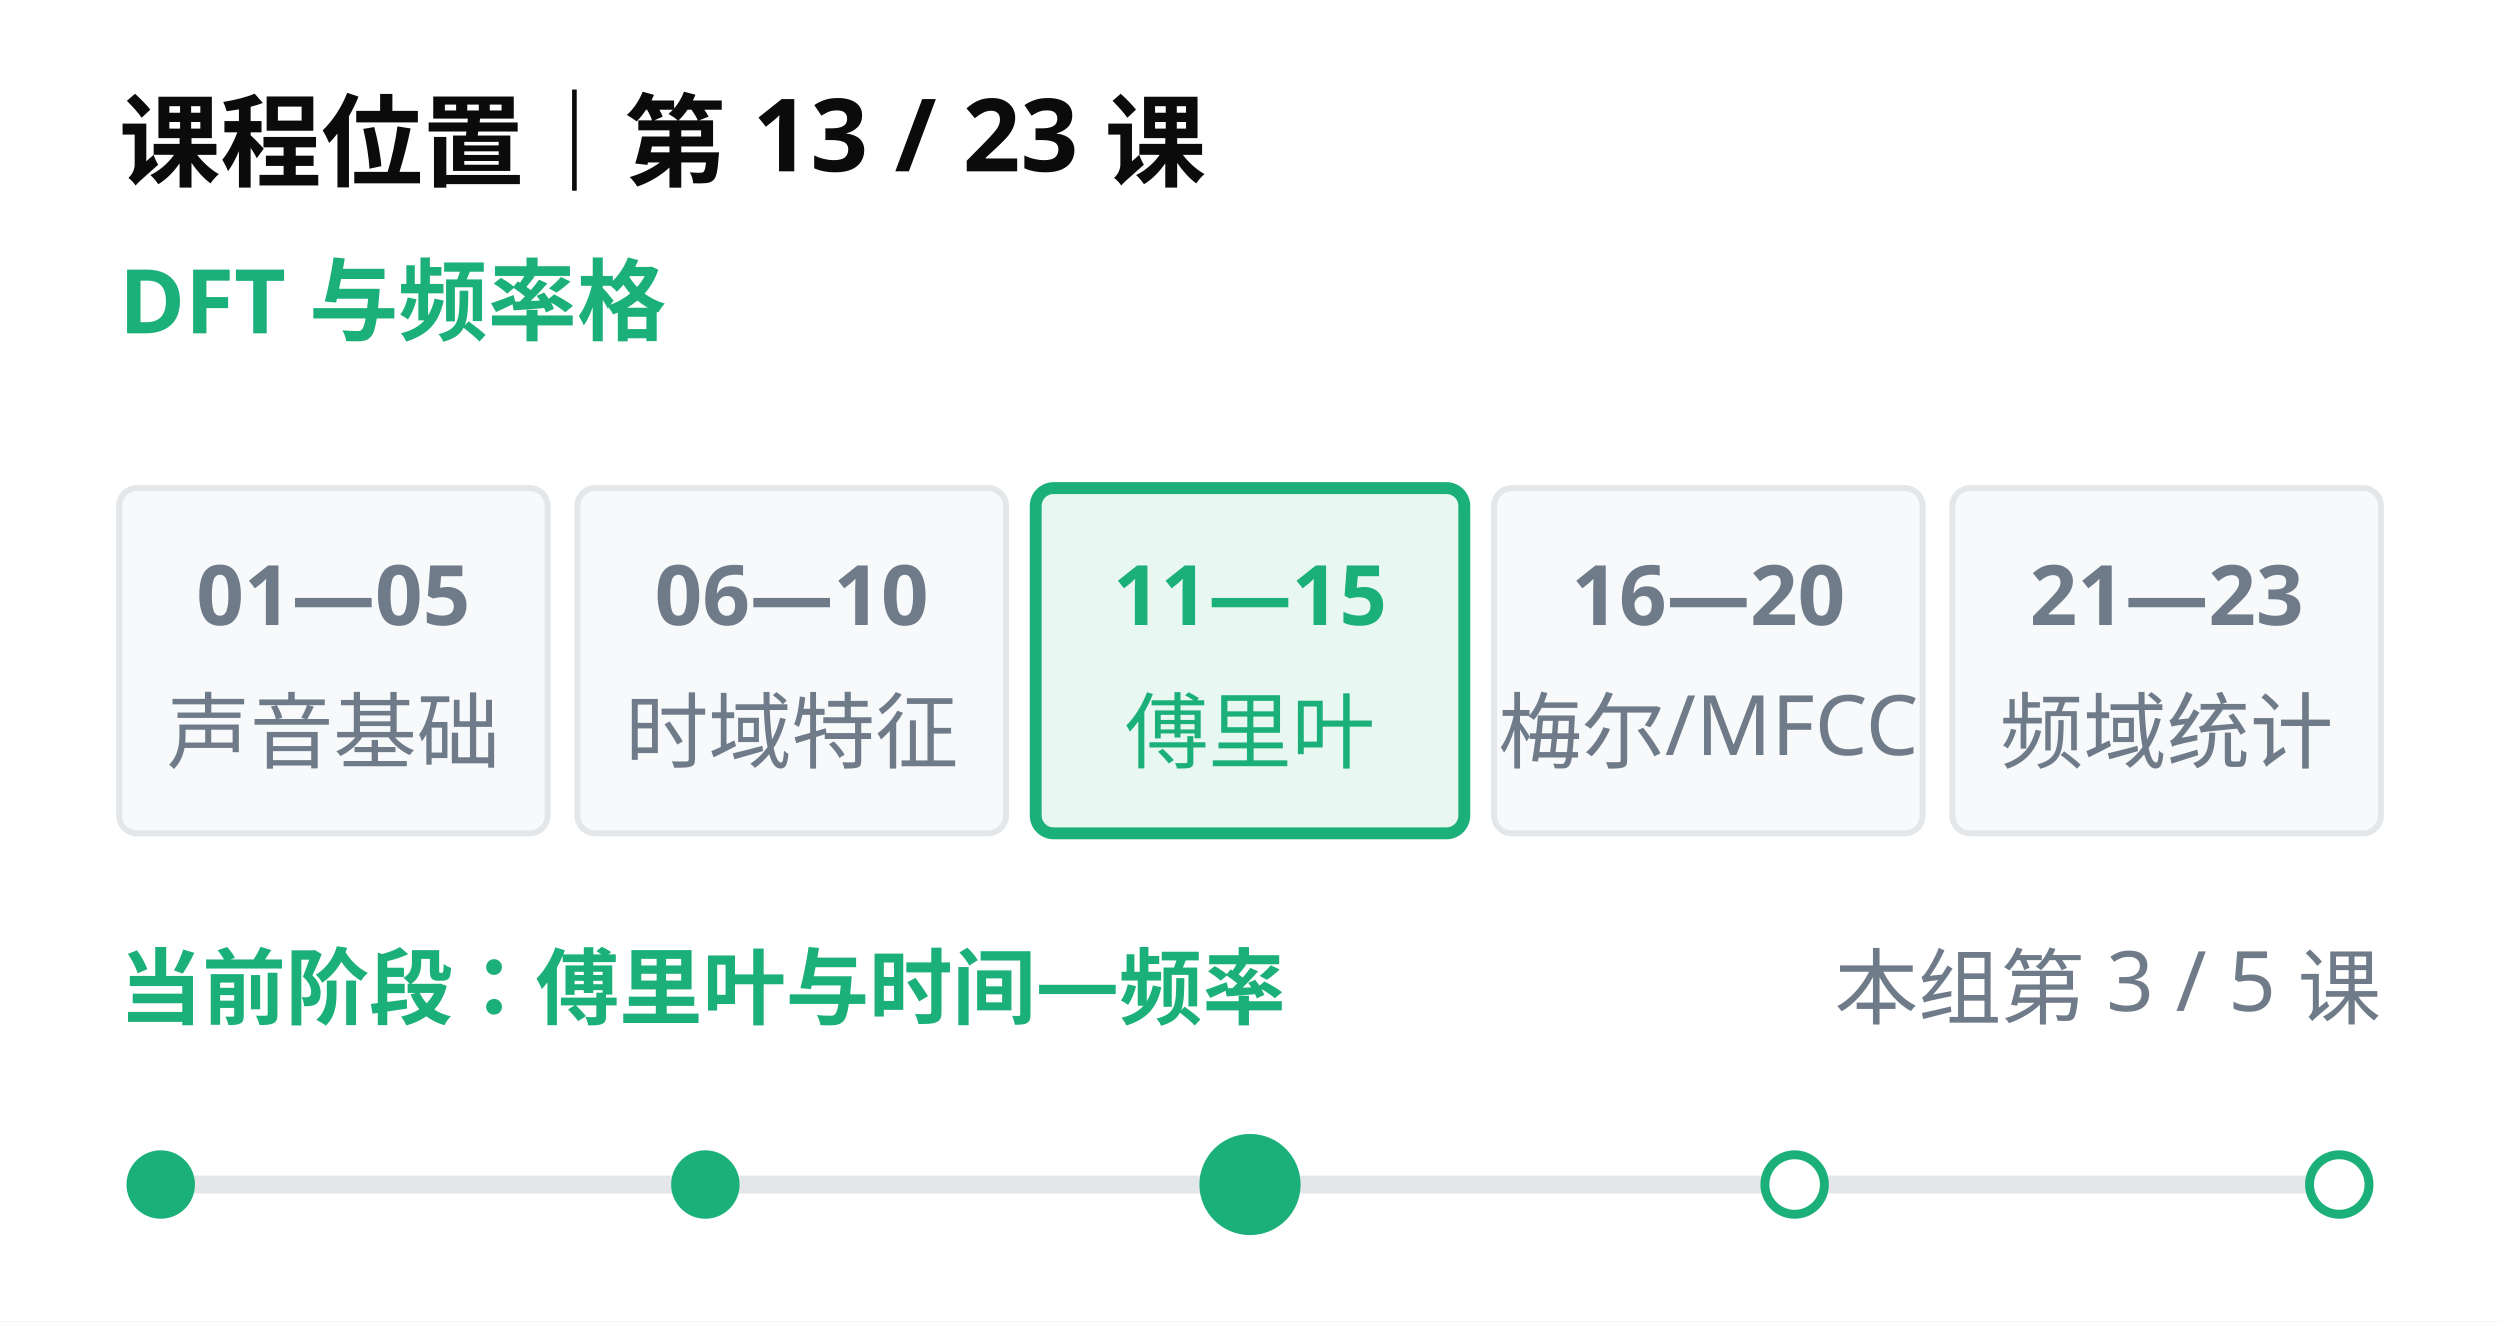
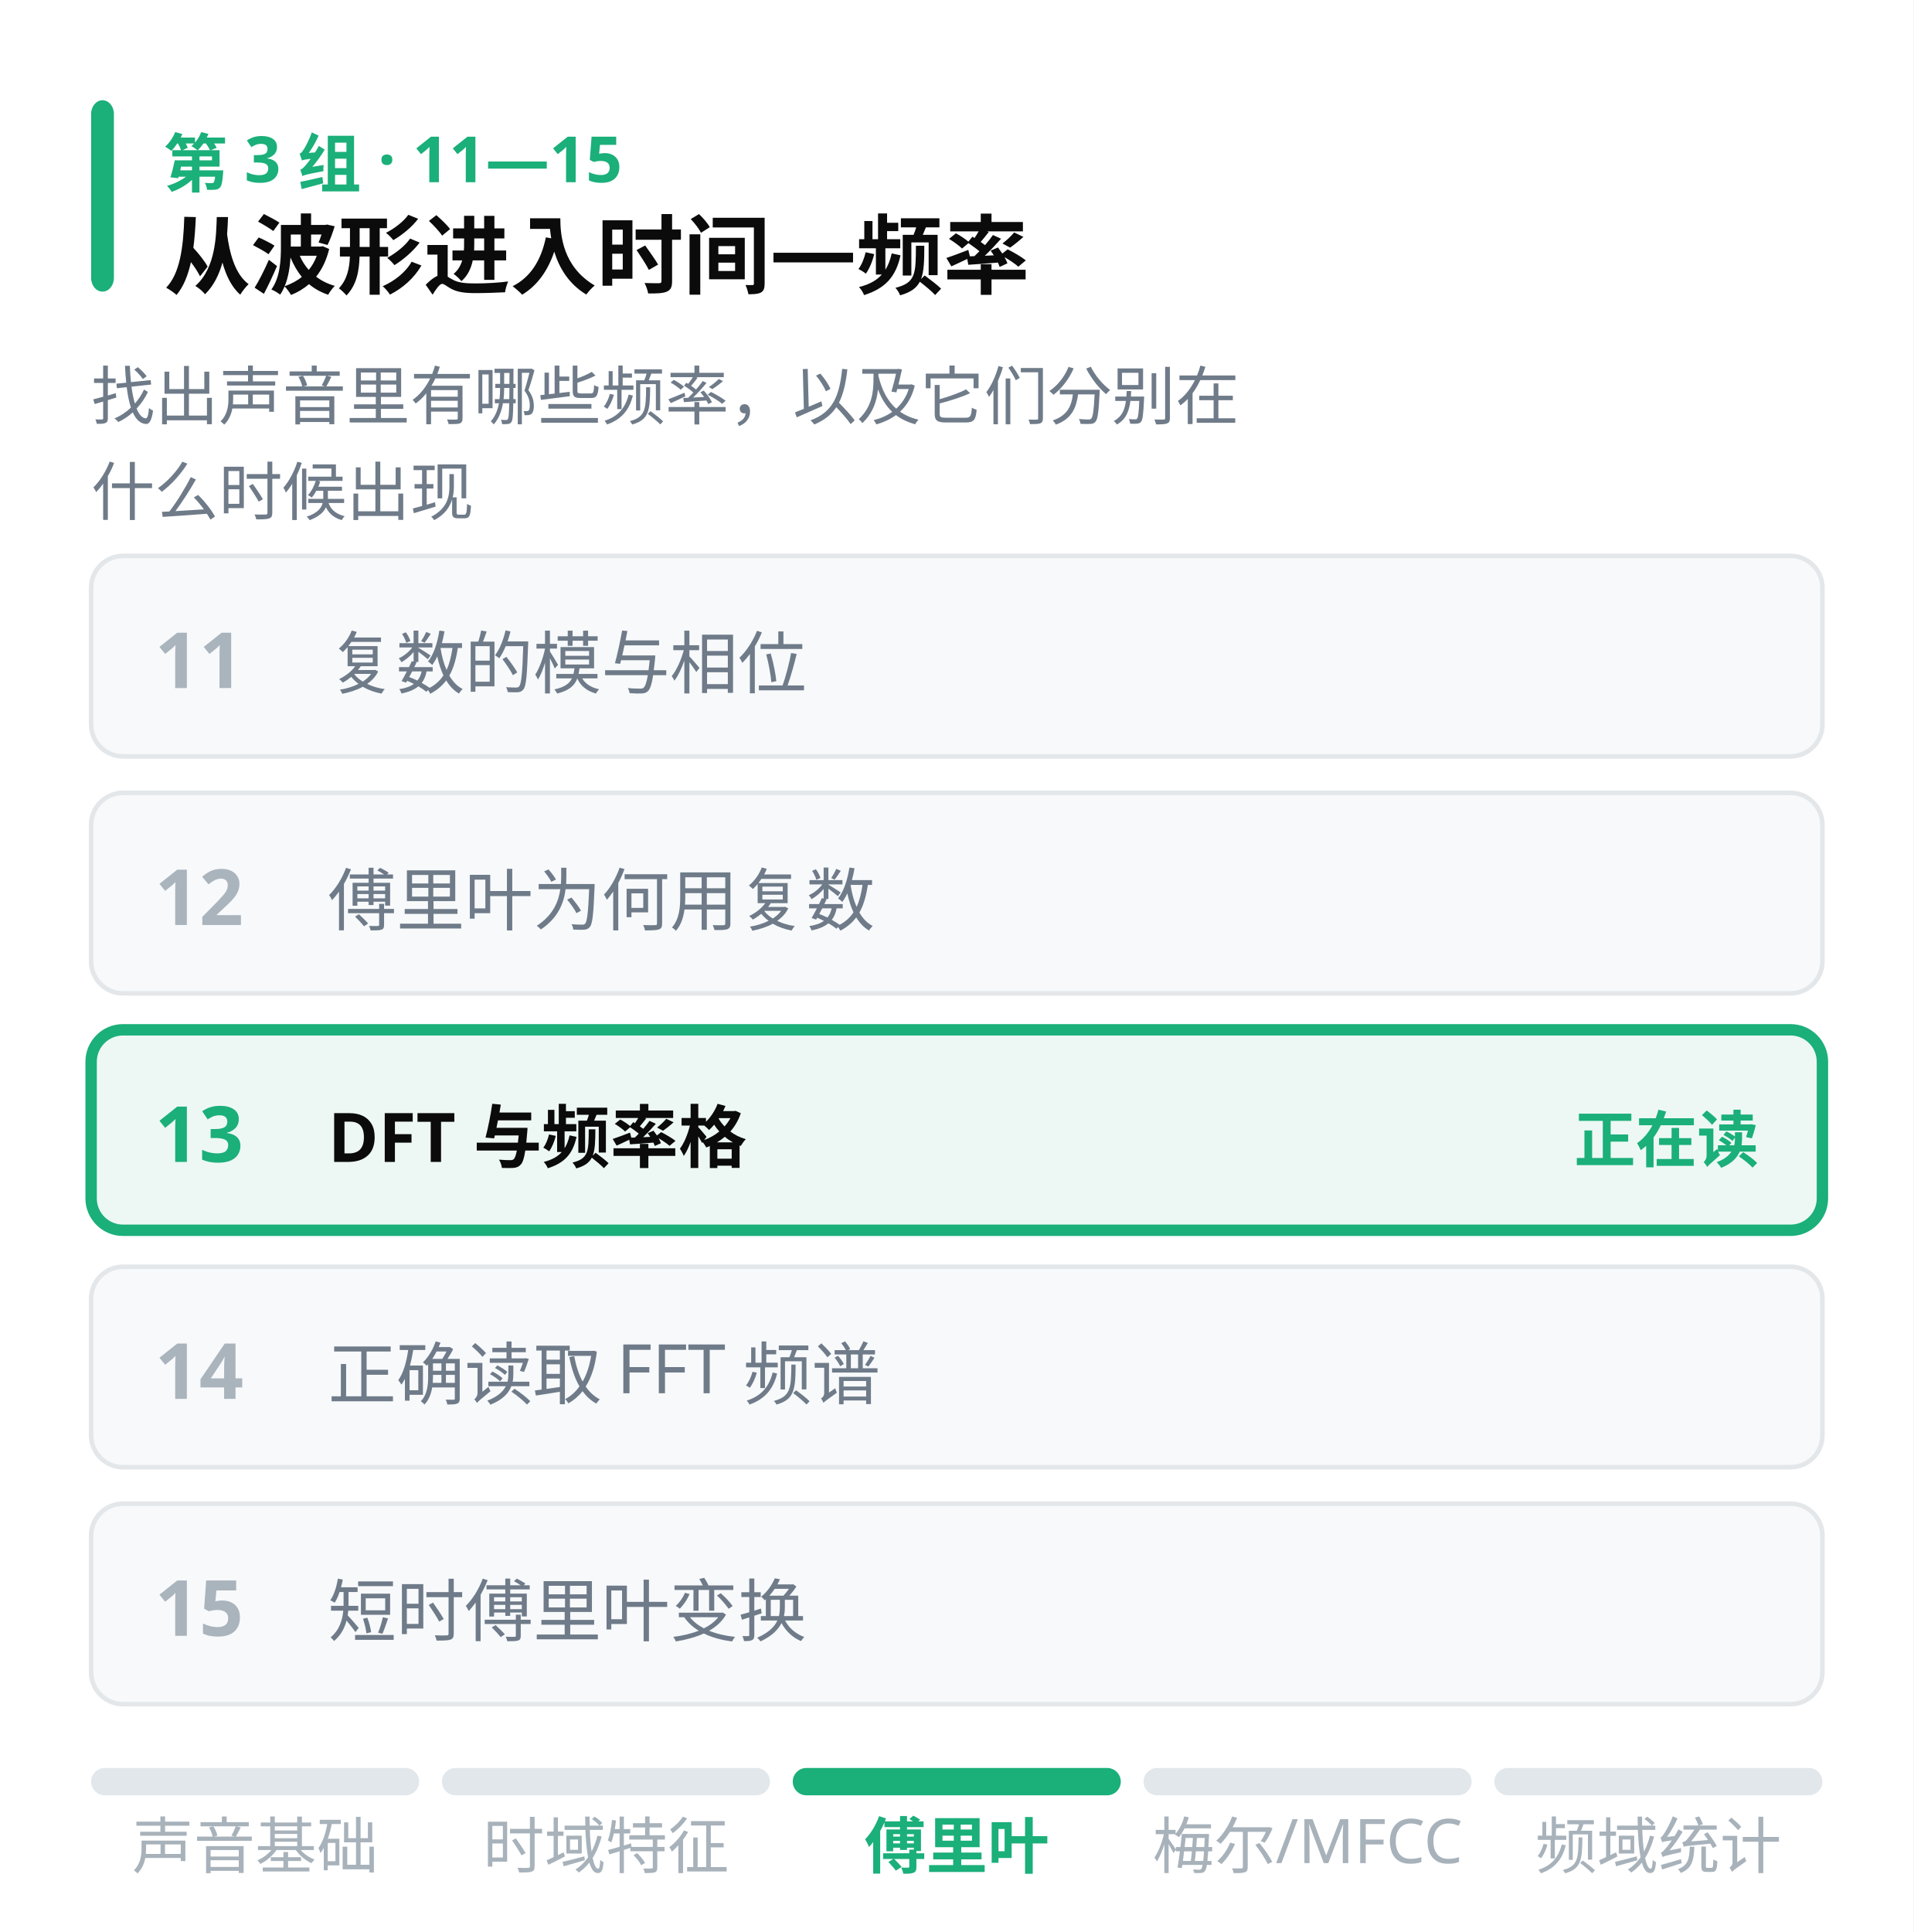
- <svg xmlns="http://www.w3.org/2000/svg" viewBox="0 0 420 222" width="420" height="222" font-family="Microsoft YaHei, PingFang SC, Noto Sans SC, Hiragino Sans GB, sans-serif" fill="#0b0b0b" role="img" aria-label="第 13 课在二十三课课程路线中的位置">
-   <rect width="420" height="222" fill="#ffffff" />
-   <text x="20" y="30" font-size="17" font-weight="700" fill="#0b0b0b" text-anchor="start">课程位置｜第 13 / 23 课</text>
-   <text x="20" y="56" font-size="15" font-weight="700" fill="#1baf7a" text-anchor="start">DFT 与频率格</text>
-   <rect x="20" y="82" width="72" height="58" rx="3" fill="#f7f9fb" stroke="#e3e7ea" stroke-width="1" />
-   <text x="56" y="105" font-size="14" font-weight="700" fill="#6f7b89" text-anchor="middle">01—05</text>
-   <text x="56" y="128" font-size="14" font-weight="400" fill="#6f7b89" text-anchor="middle">声音基础</text>
-   <rect x="97" y="82" width="72" height="58" rx="3" fill="#f7f9fb" stroke="#e3e7ea" stroke-width="1" />
-   <text x="133" y="105" font-size="14" font-weight="700" fill="#6f7b89" text-anchor="middle">06—10</text>
-   <text x="133" y="128" font-size="14" font-weight="400" fill="#6f7b89" text-anchor="middle">时域特征</text>
-   <rect x="174" y="82" width="72" height="58" rx="3" fill="#1baf7a18" stroke="#1baf7a" stroke-width="2" />
-   <text x="210" y="105" font-size="14" font-weight="700" fill="#1baf7a" text-anchor="middle">11—15</text>
-   <text x="210" y="128" font-size="14" font-weight="400" fill="#1baf7a" text-anchor="middle">傅里叶</text>
-   <rect x="251" y="82" width="72" height="58" rx="3" fill="#f7f9fb" stroke="#e3e7ea" stroke-width="1" />
-   <text x="287" y="105" font-size="14" font-weight="700" fill="#6f7b89" text-anchor="middle">16—20</text>
-   <text x="287" y="128" font-size="14" font-weight="400" fill="#6f7b89" text-anchor="middle">梅尔/MFCC</text>
-   <rect x="328" y="82" width="72" height="58" rx="3" fill="#f7f9fb" stroke="#e3e7ea" stroke-width="1" />
-   <text x="364" y="105" font-size="14" font-weight="700" fill="#6f7b89" text-anchor="middle">21—23</text>
-   <text x="364" y="128" font-size="14" font-weight="400" fill="#6f7b89" text-anchor="middle">频域统计</text>
-   <text x="20" y="171" font-size="14" font-weight="700" fill="#1baf7a" text-anchor="start">当前阶段：傅里叶与时间—频率</text>
-   <text x="400" y="171" font-size="14" font-weight="400" fill="#6f7b89" text-anchor="end">本组第 3 / 5 课</text>
-   <line x1="27.0" y1="199.0" x2="393.0" y2="199.0" stroke="#e3e7ea" stroke-width="3" stroke-linecap="round" />
-   <circle cx="27" cy="199" r="5" fill="#1baf7a" stroke="#1baf7a" stroke-width="1.5" />
-   <circle cx="118.5" cy="199" r="5" fill="#1baf7a" stroke="#1baf7a" stroke-width="1.5" />
-   <circle cx="210" cy="199" r="7" fill="#1baf7a" stroke="#1baf7a" stroke-width="3" />
-   <circle cx="301.5" cy="199" r="5" fill="#fff" stroke="#1baf7a" stroke-width="1.5" />
-   <circle cx="393" cy="199" r="5" fill="#fff" stroke="#1baf7a" stroke-width="1.5" />
+ <svg xmlns="http://www.w3.org/2000/svg" viewBox="0 0 420 424" width="420" height="424" font-family="Microsoft YaHei, PingFang SC, Noto Sans SC, Hiragino Sans GB, sans-serif" fill="#0b0b0b" role="img" aria-label="第 13 课属于第 3 组「从波形进入时间—频率」，本组共 5 课">
+   <rect width="420" height="424" fill="#ffffff" />
+   <rect x="20" y="22" width="5" height="42" rx="3" fill="#1baf7a" stroke="none" stroke-width="1" />
+   <text x="36" y="41" font-size="14" font-weight="700" fill="#1baf7a" text-anchor="start">第 3 组 · 11—15</text>
+   <text x="36" y="63" font-size="19" font-weight="700" fill="#0b0b0b" text-anchor="start">从波形进入时间—频率</text>
+   <text x="20" y="92" font-size="14" font-weight="400" fill="#6f7b89" text-anchor="start">
+     <tspan x="20" dy="0">找出声音里有哪些频率，以及它们分别在</tspan>
+     <tspan x="20" dy="21">什么时候出现</tspan>
+   </text>
+   <rect x="20" y="122" width="380" height="44" rx="7" fill="#f7f9fb" stroke="#e3e7ea" stroke-width="1" />
+   <text x="34" y="151" font-size="17" font-weight="700" fill="#aab4bd" text-anchor="start">11</text>
+   <text x="72" y="151" font-size="15" font-weight="400" fill="#6f7b89" text-anchor="start">复数的模与相位</text>
+   <rect x="20" y="174" width="380" height="44" rx="7" fill="#f7f9fb" stroke="#e3e7ea" stroke-width="1" />
+   <text x="34" y="203" font-size="17" font-weight="700" fill="#aab4bd" text-anchor="start">12</text>
+   <text x="72" y="203" font-size="15" font-weight="400" fill="#6f7b89" text-anchor="start">傅里叶为何用复数</text>
+   <rect x="20" y="226" width="380" height="44" rx="7" fill="#1baf7a14" stroke="#1baf7a" stroke-width="2.5" />
+   <text x="34" y="255" font-size="17" font-weight="700" fill="#1baf7a" text-anchor="start">13</text>
+   <text x="72" y="255" font-size="15" font-weight="700" fill="#0b0b0b" text-anchor="start">DFT 与频率格</text>
+   <text x="386" y="255" font-size="13.5" font-weight="700" fill="#1baf7a" text-anchor="end">正在读</text>
+   <rect x="20" y="278" width="380" height="44" rx="7" fill="#f7f9fb" stroke="#e3e7ea" stroke-width="1" />
+   <text x="34" y="307" font-size="17" font-weight="700" fill="#aab4bd" text-anchor="start">14</text>
+   <text x="72" y="307" font-size="15" font-weight="400" fill="#6f7b89" text-anchor="start">正确读取 FFT 频谱</text>
+   <rect x="20" y="330" width="380" height="44" rx="7" fill="#f7f9fb" stroke="#e3e7ea" stroke-width="1" />
+   <text x="34" y="359" font-size="17" font-weight="700" fill="#aab4bd" text-anchor="start">15</text>
+   <text x="72" y="359" font-size="15" font-weight="400" fill="#6f7b89" text-anchor="start">短时傅里叶变换</text>
+   <rect x="20" y="388" width="72" height="6" rx="3" fill="#e2e7ec" stroke="none" stroke-width="1" />
+   <text x="56" y="410" font-size="13.5" font-weight="400" fill="#a8b2bb" text-anchor="middle">声音基础</text>
+   <rect x="97" y="388" width="72" height="6" rx="3" fill="#e2e7ec" stroke="none" stroke-width="1" />
+   <text x="133" y="410" font-size="13.5" font-weight="400" fill="#a8b2bb" text-anchor="middle">时域特征</text>
+   <rect x="174" y="388" width="72" height="6" rx="3" fill="#1baf7a" stroke="none" stroke-width="1" />
+   <text x="210" y="410" font-size="13.5" font-weight="700" fill="#1baf7a" text-anchor="middle">傅里叶</text>
+   <rect x="251" y="388" width="72" height="6" rx="3" fill="#e2e7ec" stroke="none" stroke-width="1" />
+   <text x="287" y="410" font-size="13.5" font-weight="400" fill="#a8b2bb" text-anchor="middle">梅尔/MFCC</text>
+   <rect x="328" y="388" width="72" height="6" rx="3" fill="#e2e7ec" stroke="none" stroke-width="1" />
+   <text x="364" y="410" font-size="13.5" font-weight="400" fill="#a8b2bb" text-anchor="middle">频域统计</text>
</svg>
